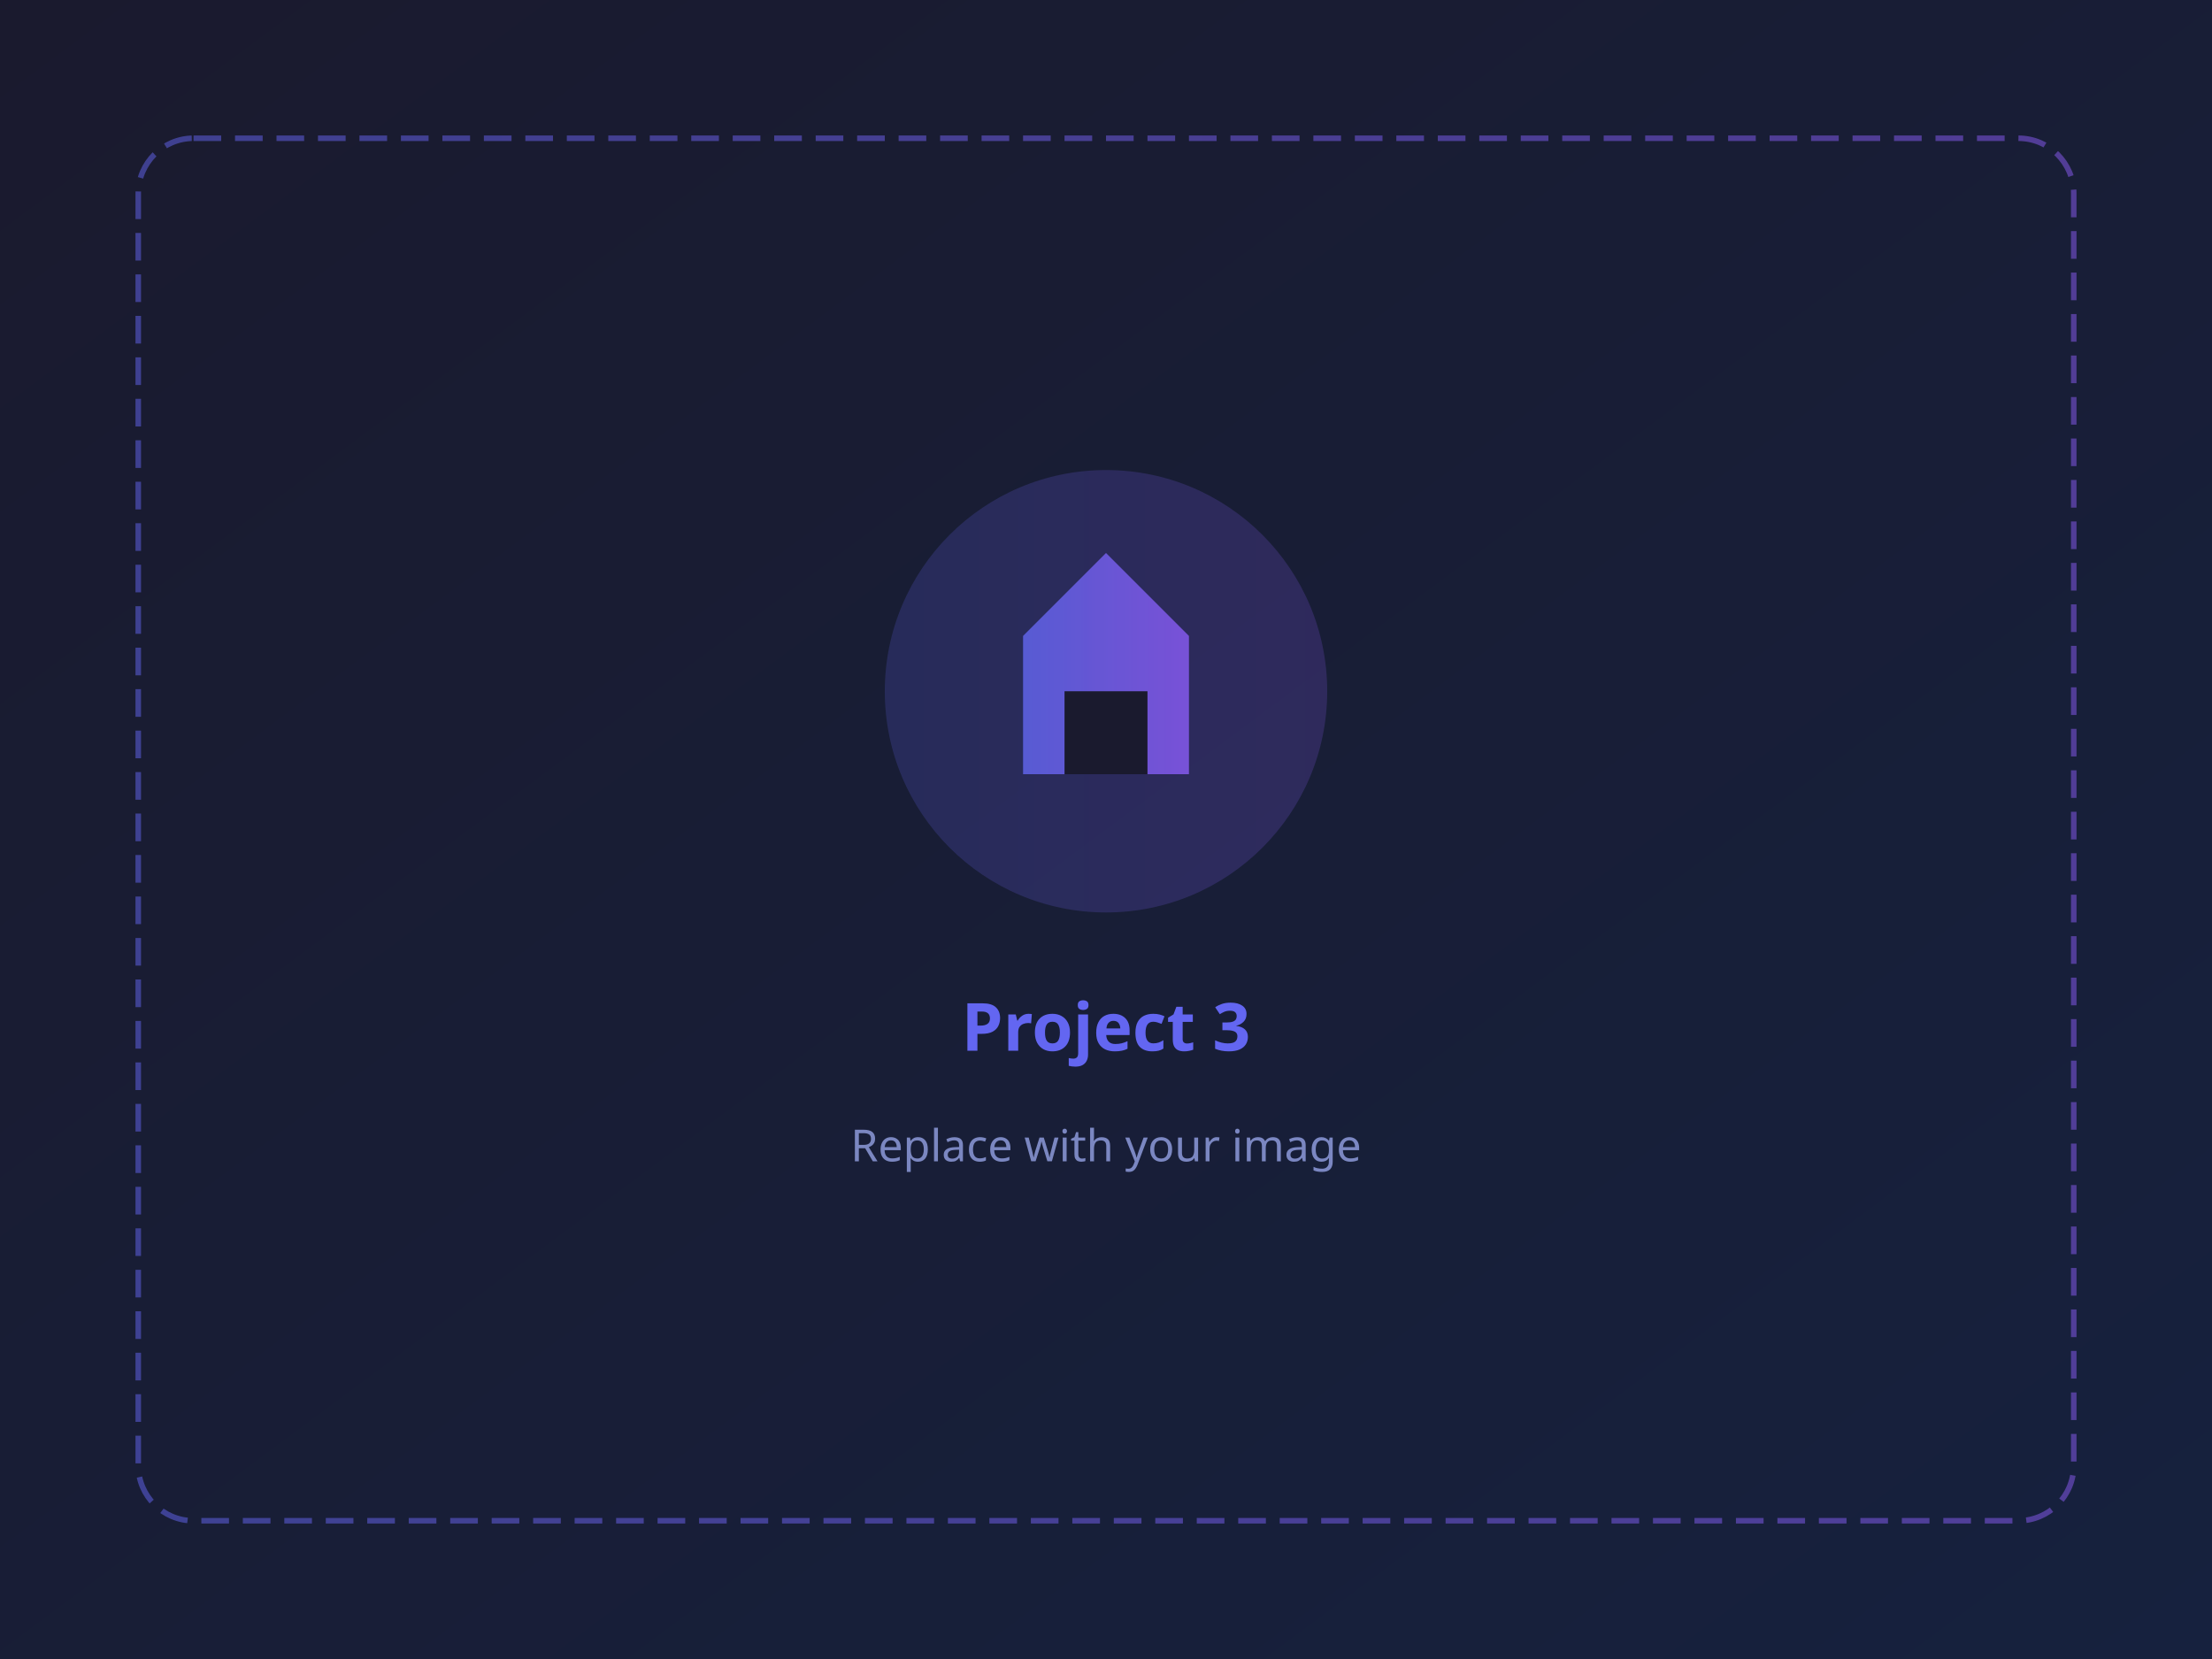
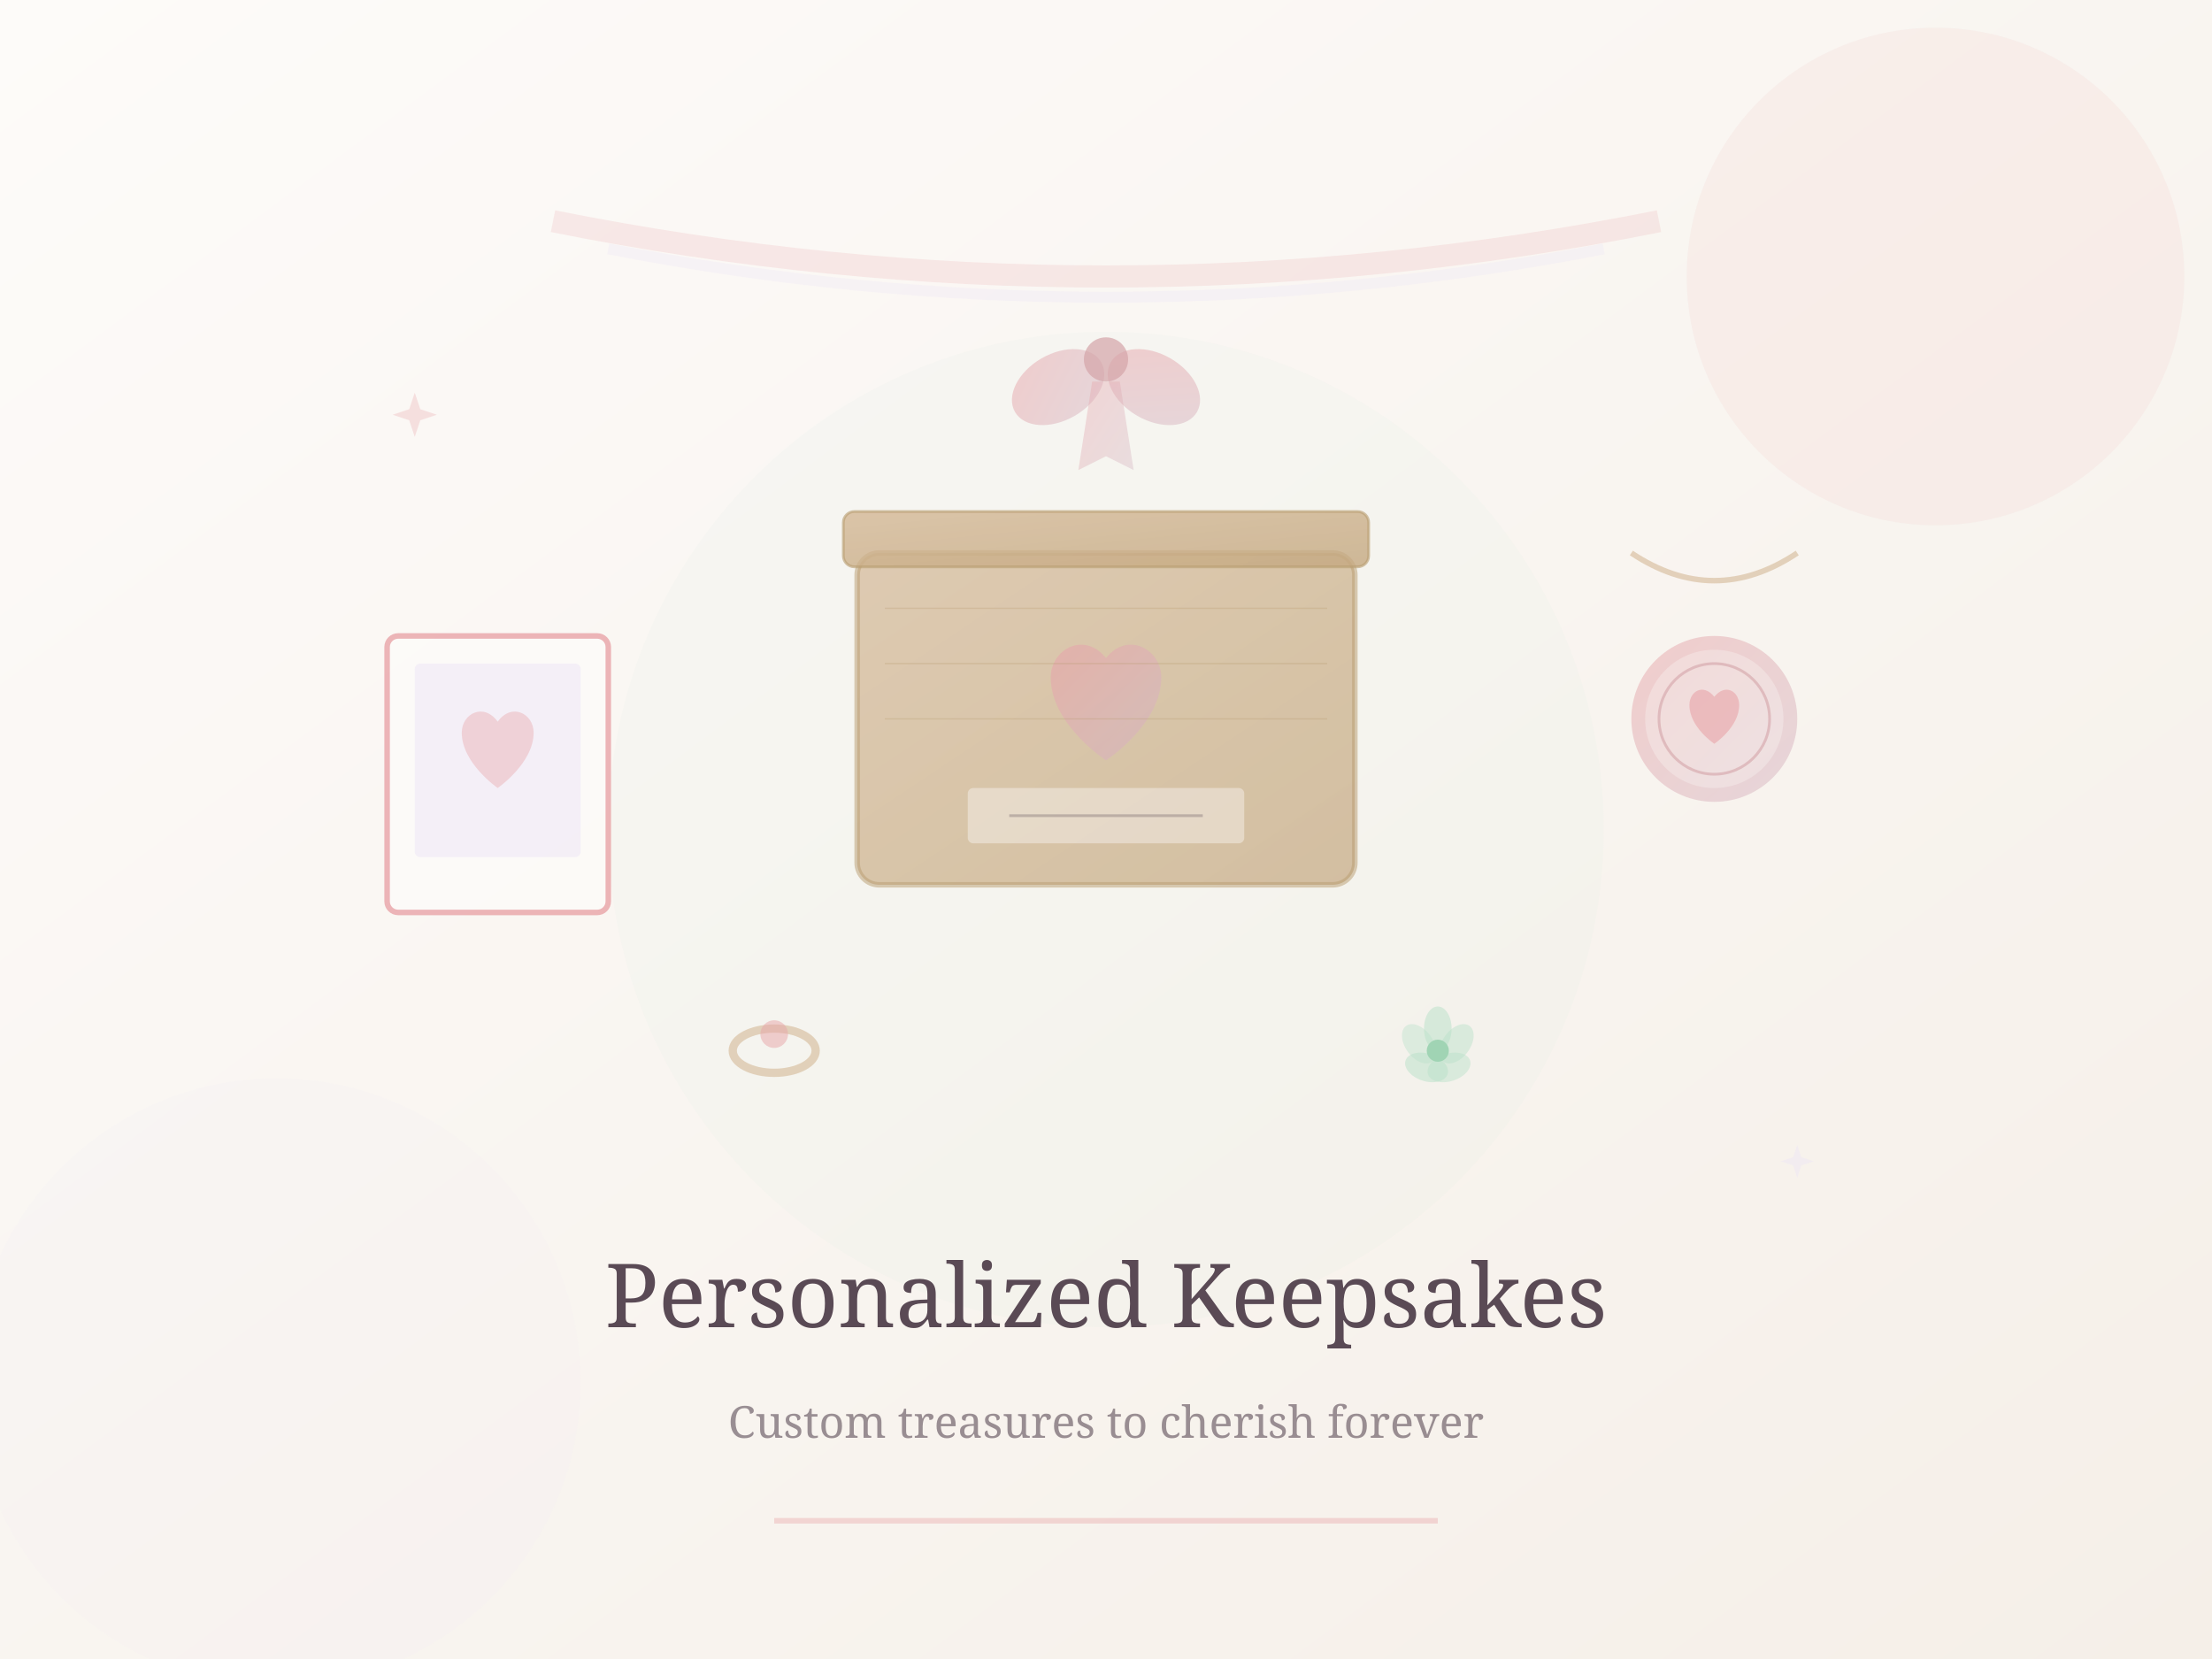
<svg xmlns="http://www.w3.org/2000/svg" width="800" height="600" viewBox="0 0 800 600">
  <defs>
    <linearGradient id="bg3" x1="0%" y1="0%" x2="100%" y2="100%">
-       <stop offset="0%" style="stop-color:#1a1a2e;stop-opacity:1" />
-       <stop offset="100%" style="stop-color:#16213e;stop-opacity:1" />
+       <stop offset="0%" style="stop-color:#fdfbf9;stop-opacity:1" />
+       <stop offset="100%" style="stop-color:#f5efe8;stop-opacity:1" />
    </linearGradient>
-     <linearGradient id="accent3" x1="0%" y1="0%" x2="100%" y2="0%">
-       <stop offset="0%" style="stop-color:#6366f1;stop-opacity:1" />
-       <stop offset="100%" style="stop-color:#8b5cf6;stop-opacity:1" />
+     <linearGradient id="coral3" x1="0%" y1="0%" x2="100%" y2="100%">
+       <stop offset="0%" style="stop-color:#e8a4a8;stop-opacity:1" />
+       <stop offset="100%" style="stop-color:#d4b8c4;stop-opacity:1" />
+     </linearGradient>
+     <linearGradient id="wood" x1="0%" y1="0%" x2="100%" y2="100%">
+       <stop offset="0%" style="stop-color:#d4b896;stop-opacity:1" />
+       <stop offset="100%" style="stop-color:#c4a880;stop-opacity:1" />
    </linearGradient>
  </defs>
  <rect width="800" height="600" fill="url(#bg3)" />
-   <rect x="50" y="50" width="700" height="500" rx="20" fill="none" stroke="url(#accent3)" stroke-width="2" stroke-dasharray="10,5" opacity="0.5" />
-   <circle cx="400" cy="250" r="80" fill="url(#accent3)" opacity="0.2" />
-   <path d="M370 230 L400 200 L430 230 L430 280 L370 280 Z" fill="url(#accent3)" opacity="0.8" />
-   <rect x="385" y="250" width="30" height="30" fill="#1a1a2e" />
-   <text x="400" y="380" font-family="system-ui, sans-serif" font-size="24" fill="#6366f1" text-anchor="middle" font-weight="600">Project 3</text>
-   <text x="400" y="420" font-family="system-ui, sans-serif" font-size="16" fill="#a5b4fc" text-anchor="middle" opacity="0.7">Replace with your image</text>
+   <circle cx="700" cy="100" r="90" fill="#e8a4a8" opacity="0.1" />
+   <circle cx="100" cy="500" r="110" fill="#ece4f5" opacity="0.1" />
+   <circle cx="400" cy="300" r="180" fill="#b8e0c8" opacity="0.06" />
+   <path d="M200 80 Q400 120 600 80" stroke="#e8a4a8" stroke-width="8" fill="none" opacity="0.2" />
+   <path d="M220 90 Q400 125 580 90" stroke="#ece4f5" stroke-width="4" fill="none" opacity="0.3" />
+   <g transform="translate(400, 260)">
+     <rect x="-90" y="-60" width="180" height="120" rx="8" fill="url(#wood)" opacity="0.7" />
+     <rect x="-90" y="-60" width="180" height="120" rx="8" fill="none" stroke="#b89c70" stroke-width="2" opacity="0.5" />
+     <rect x="-95" y="-75" width="190" height="20" rx="4" fill="url(#wood)" opacity="0.8" />
+     <rect x="-95" y="-75" width="190" height="20" rx="4" fill="none" stroke="#b89c70" stroke-width="1" opacity="0.6" />
+     <path d="M0 -5 C0 -15 12 -22 20 -12 C28 -22 40 -15 40 -5 C40 12 20 25 20 25 C20 25 0 12 0 -5" transform="translate(-20, -10)" fill="url(#coral3)" opacity="0.6" />
+     <rect x="-50" y="25" width="100" height="20" rx="2" fill="#fdfbf9" opacity="0.4" />
+     <line x1="-35" y1="35" x2="35" y2="35" stroke="#5a4a55" stroke-width="1" opacity="0.3" />
+     <line x1="-80" y1="-40" x2="80" y2="-40" stroke="#b89c70" stroke-width="0.5" opacity="0.3" />
+     <line x1="-80" y1="-20" x2="80" y2="-20" stroke="#b89c70" stroke-width="0.5" opacity="0.3" />
+     <line x1="-80" y1="0" x2="80" y2="0" stroke="#b89c70" stroke-width="0.5" opacity="0.3" />
+   </g>
+   <g transform="translate(180, 280)">
+     <rect x="-40" y="-50" width="80" height="100" rx="4" fill="#fdfbf9" stroke="#e8a4a8" stroke-width="2" opacity="0.8" />
+     <rect x="-30" y="-40" width="60" height="70" rx="2" fill="#ece4f5" opacity="0.5" />
+     <path d="M0 -5 C0 -12 8 -16 13 -9 C18 -16 26 -12 26 -5 C26 6 13 15 13 15 C13 15 0 6 0 -5" transform="translate(-13, -10)" fill="#e8a4a8" opacity="0.4" />
+   </g>
+   <g transform="translate(620, 260)">
+     <path d="M-30 -60 Q0 -40 30 -60" stroke="#d4b896" stroke-width="2" fill="none" opacity="0.6" />
+     <circle cx="0" cy="0" r="30" fill="url(#coral3)" opacity="0.5" />
+     <circle cx="0" cy="0" r="25" fill="#fdfbf9" opacity="0.3" />
+     <circle cx="0" cy="0" r="20" fill="none" stroke="#d4a4a8" stroke-width="1" opacity="0.6" />
+     <path d="M0 -3 C0 -8 5 -11 9 -6 C13 -11 18 -8 18 -3 C18 5 9 11 9 11 C9 11 0 5 0 -3" transform="translate(-9, -2)" fill="#e8a4a8" opacity="0.6" />
+   </g>
+   <g transform="translate(280, 380)">
+     <ellipse cx="0" cy="0" rx="15" ry="8" fill="none" stroke="#d4b896" stroke-width="3" opacity="0.6" />
+     <circle cx="0" cy="-6" r="5" fill="#e8a4a8" opacity="0.5" />
+   </g>
+   <g transform="translate(520, 380)">
+     <ellipse cx="0" cy="-8" rx="5" ry="8" fill="#b8e0c8" opacity="0.5" />
+     <ellipse cx="7" cy="-2" rx="5" ry="8" fill="#b8e0c8" opacity="0.45" transform="rotate(72)" />
+     <ellipse cx="4" cy="6" rx="5" ry="8" fill="#b8e0c8" opacity="0.4" transform="rotate(144)" />
+     <ellipse cx="-4" cy="6" rx="5" ry="8" fill="#b8e0c8" opacity="0.45" transform="rotate(216)" />
+     <ellipse cx="-7" cy="-2" rx="5" ry="8" fill="#b8e0c8" opacity="0.5" transform="rotate(288)" />
+     <circle cx="0" cy="0" r="4" fill="#a0d4b4" />
+   </g>
+   <g transform="translate(150, 150)">
+     <path d="M0 -8 L2 -2 L8 0 L2 2 L0 8 L-2 2 L-8 0 L-2 -2 Z" fill="#e8a4a8" opacity="0.3" />
+   </g>
+   <g transform="translate(650, 420)">
+     <path d="M0 -6 L1.5 -1.5 L6 0 L1.5 1.5 L0 6 L-1.5 1.5 L-6 0 L-1.5 -1.5 Z" fill="#ece4f5" opacity="0.4" />
+   </g>
+   <g transform="translate(400, 130)">
+     <ellipse cx="-20" cy="0" rx="18" ry="12" fill="url(#coral3)" opacity="0.5" transform="rotate(-30)" />
+     <ellipse cx="20" cy="0" rx="18" ry="12" fill="url(#coral3)" opacity="0.5" transform="rotate(30)" />
+     <circle cx="0" cy="0" r="8" fill="#d4a4a8" opacity="0.7" />
+     <path d="M-5 8 L-10 40 L0 35 L10 40 L5 8" fill="url(#coral3)" opacity="0.4" />
+   </g>
+   <text x="400" y="480" text-anchor="middle" font-family="Georgia, serif" font-size="32" fill="#5a4a55" font-weight="500">
+     Personalized Keepsakes
+   </text>
+   <text x="400" y="520" text-anchor="middle" font-family="Georgia, serif" font-size="16" fill="#5a4a55" opacity="0.6">
+     Custom treasures to cherish forever
+   </text>
+   <line x1="280" y1="550" x2="520" y2="550" stroke="#e8a4a8" stroke-width="2" opacity="0.4" />
</svg>
